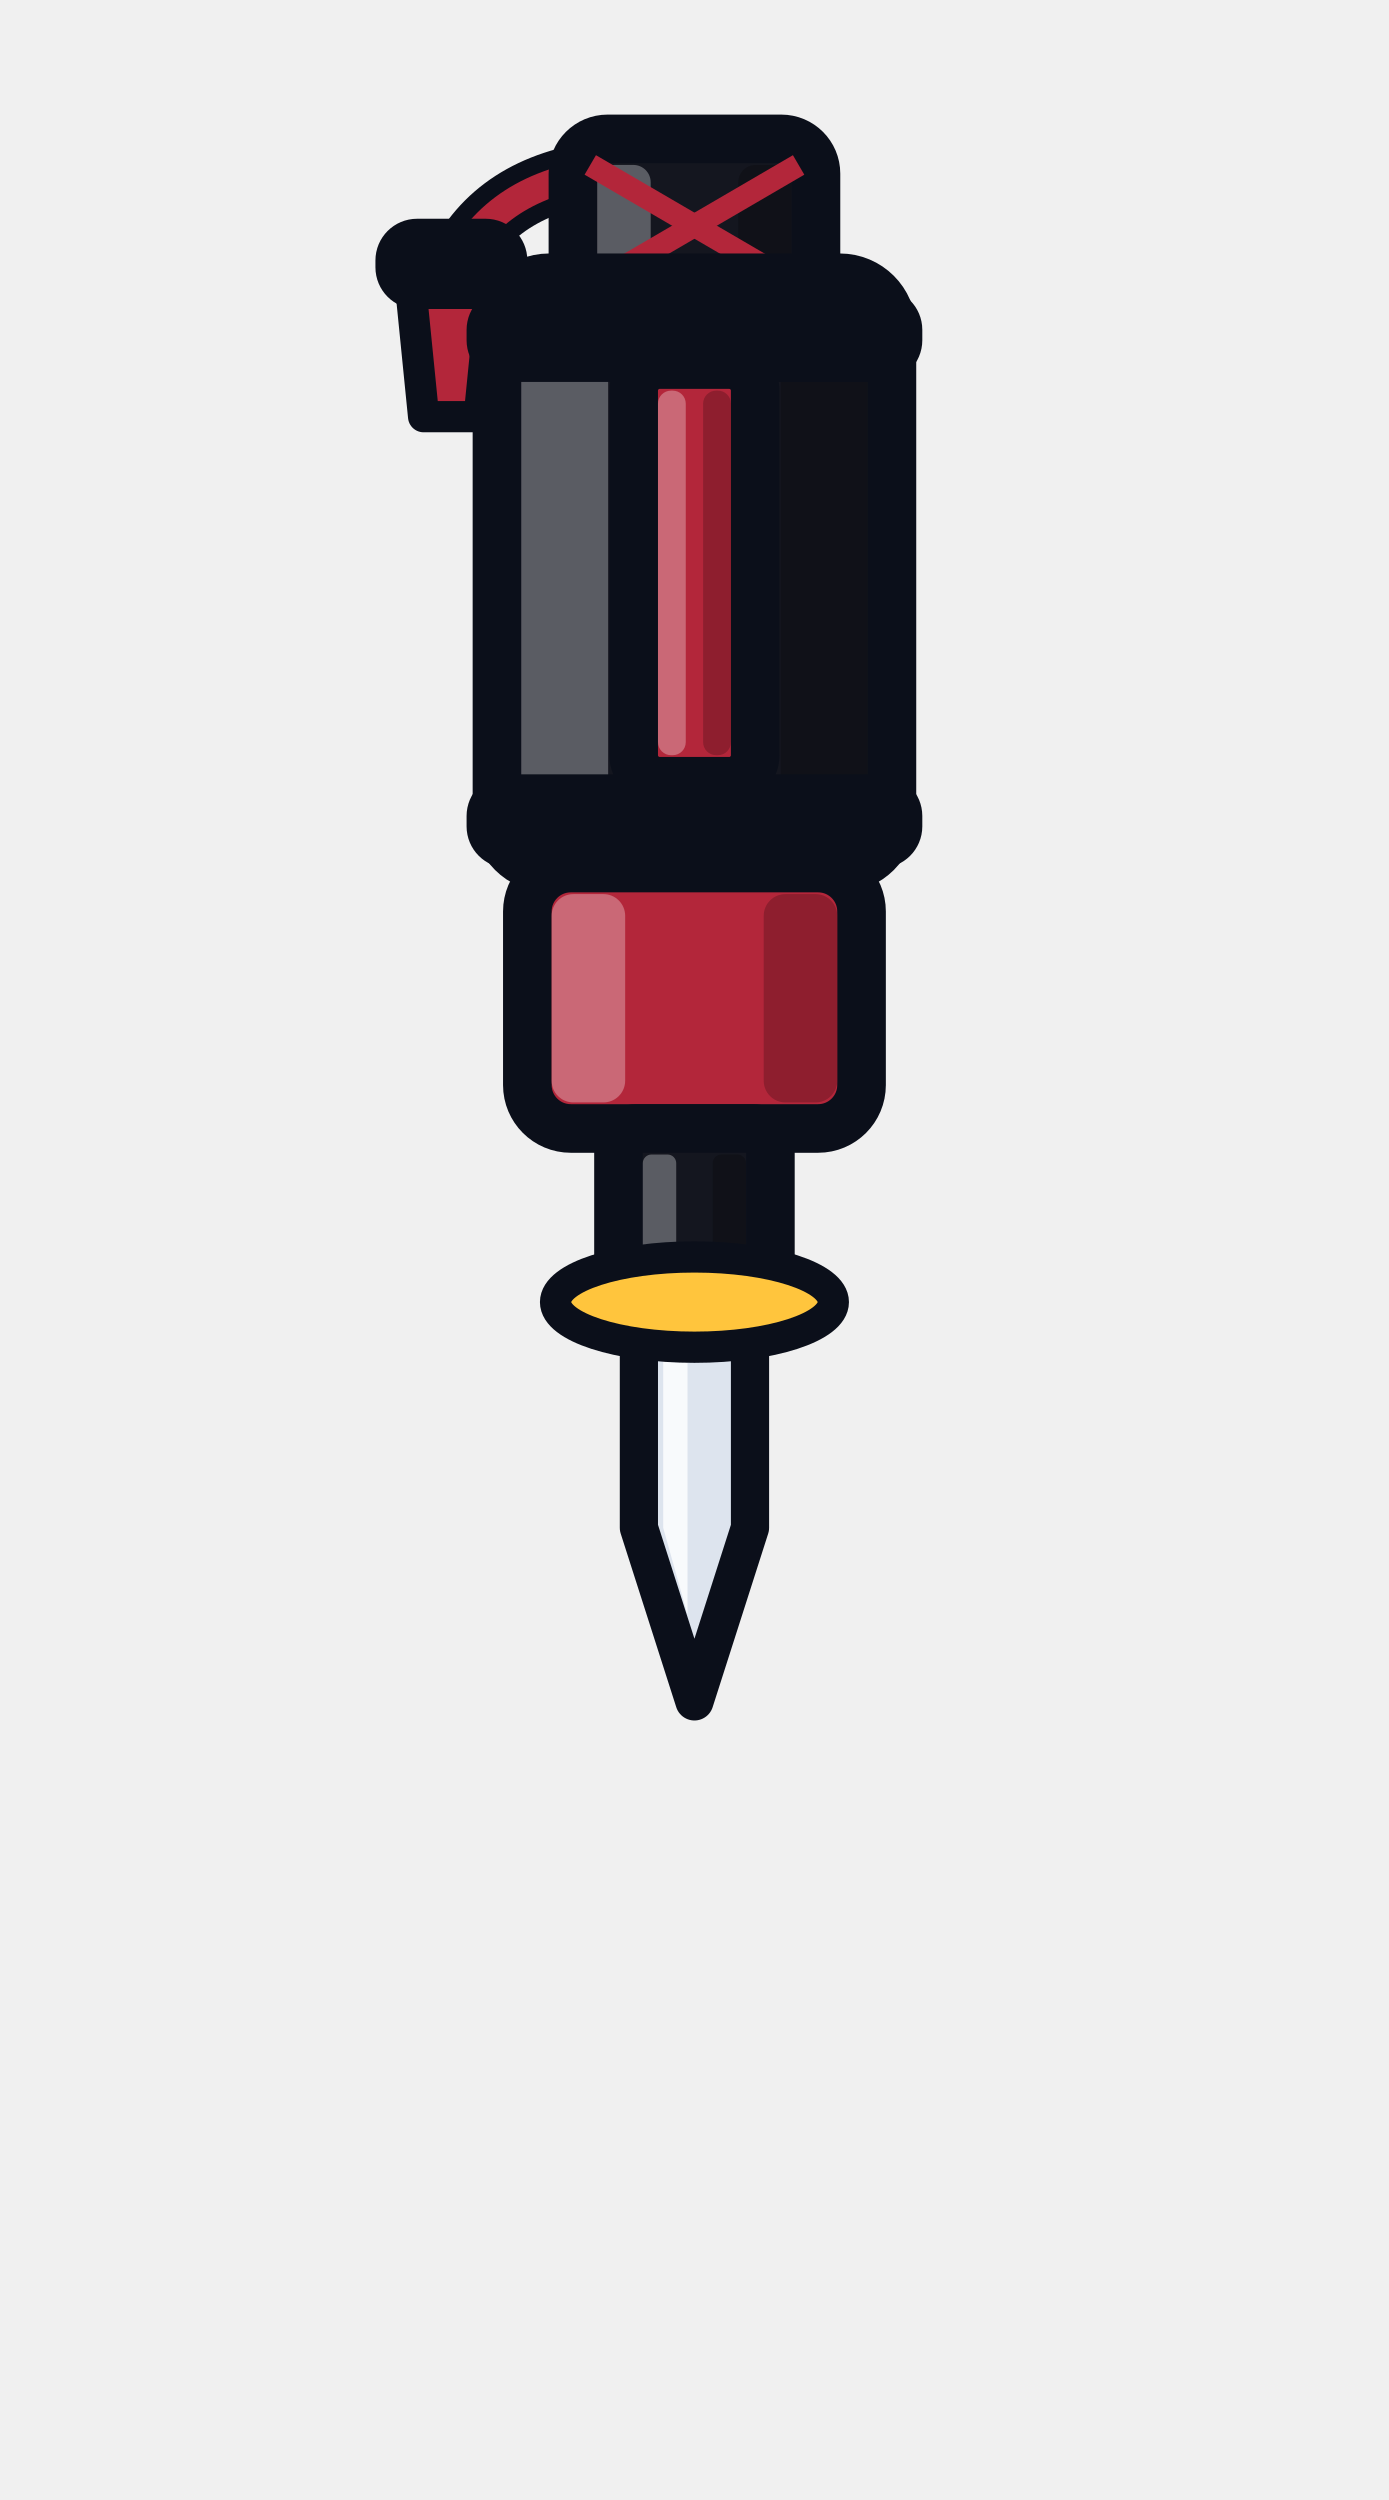
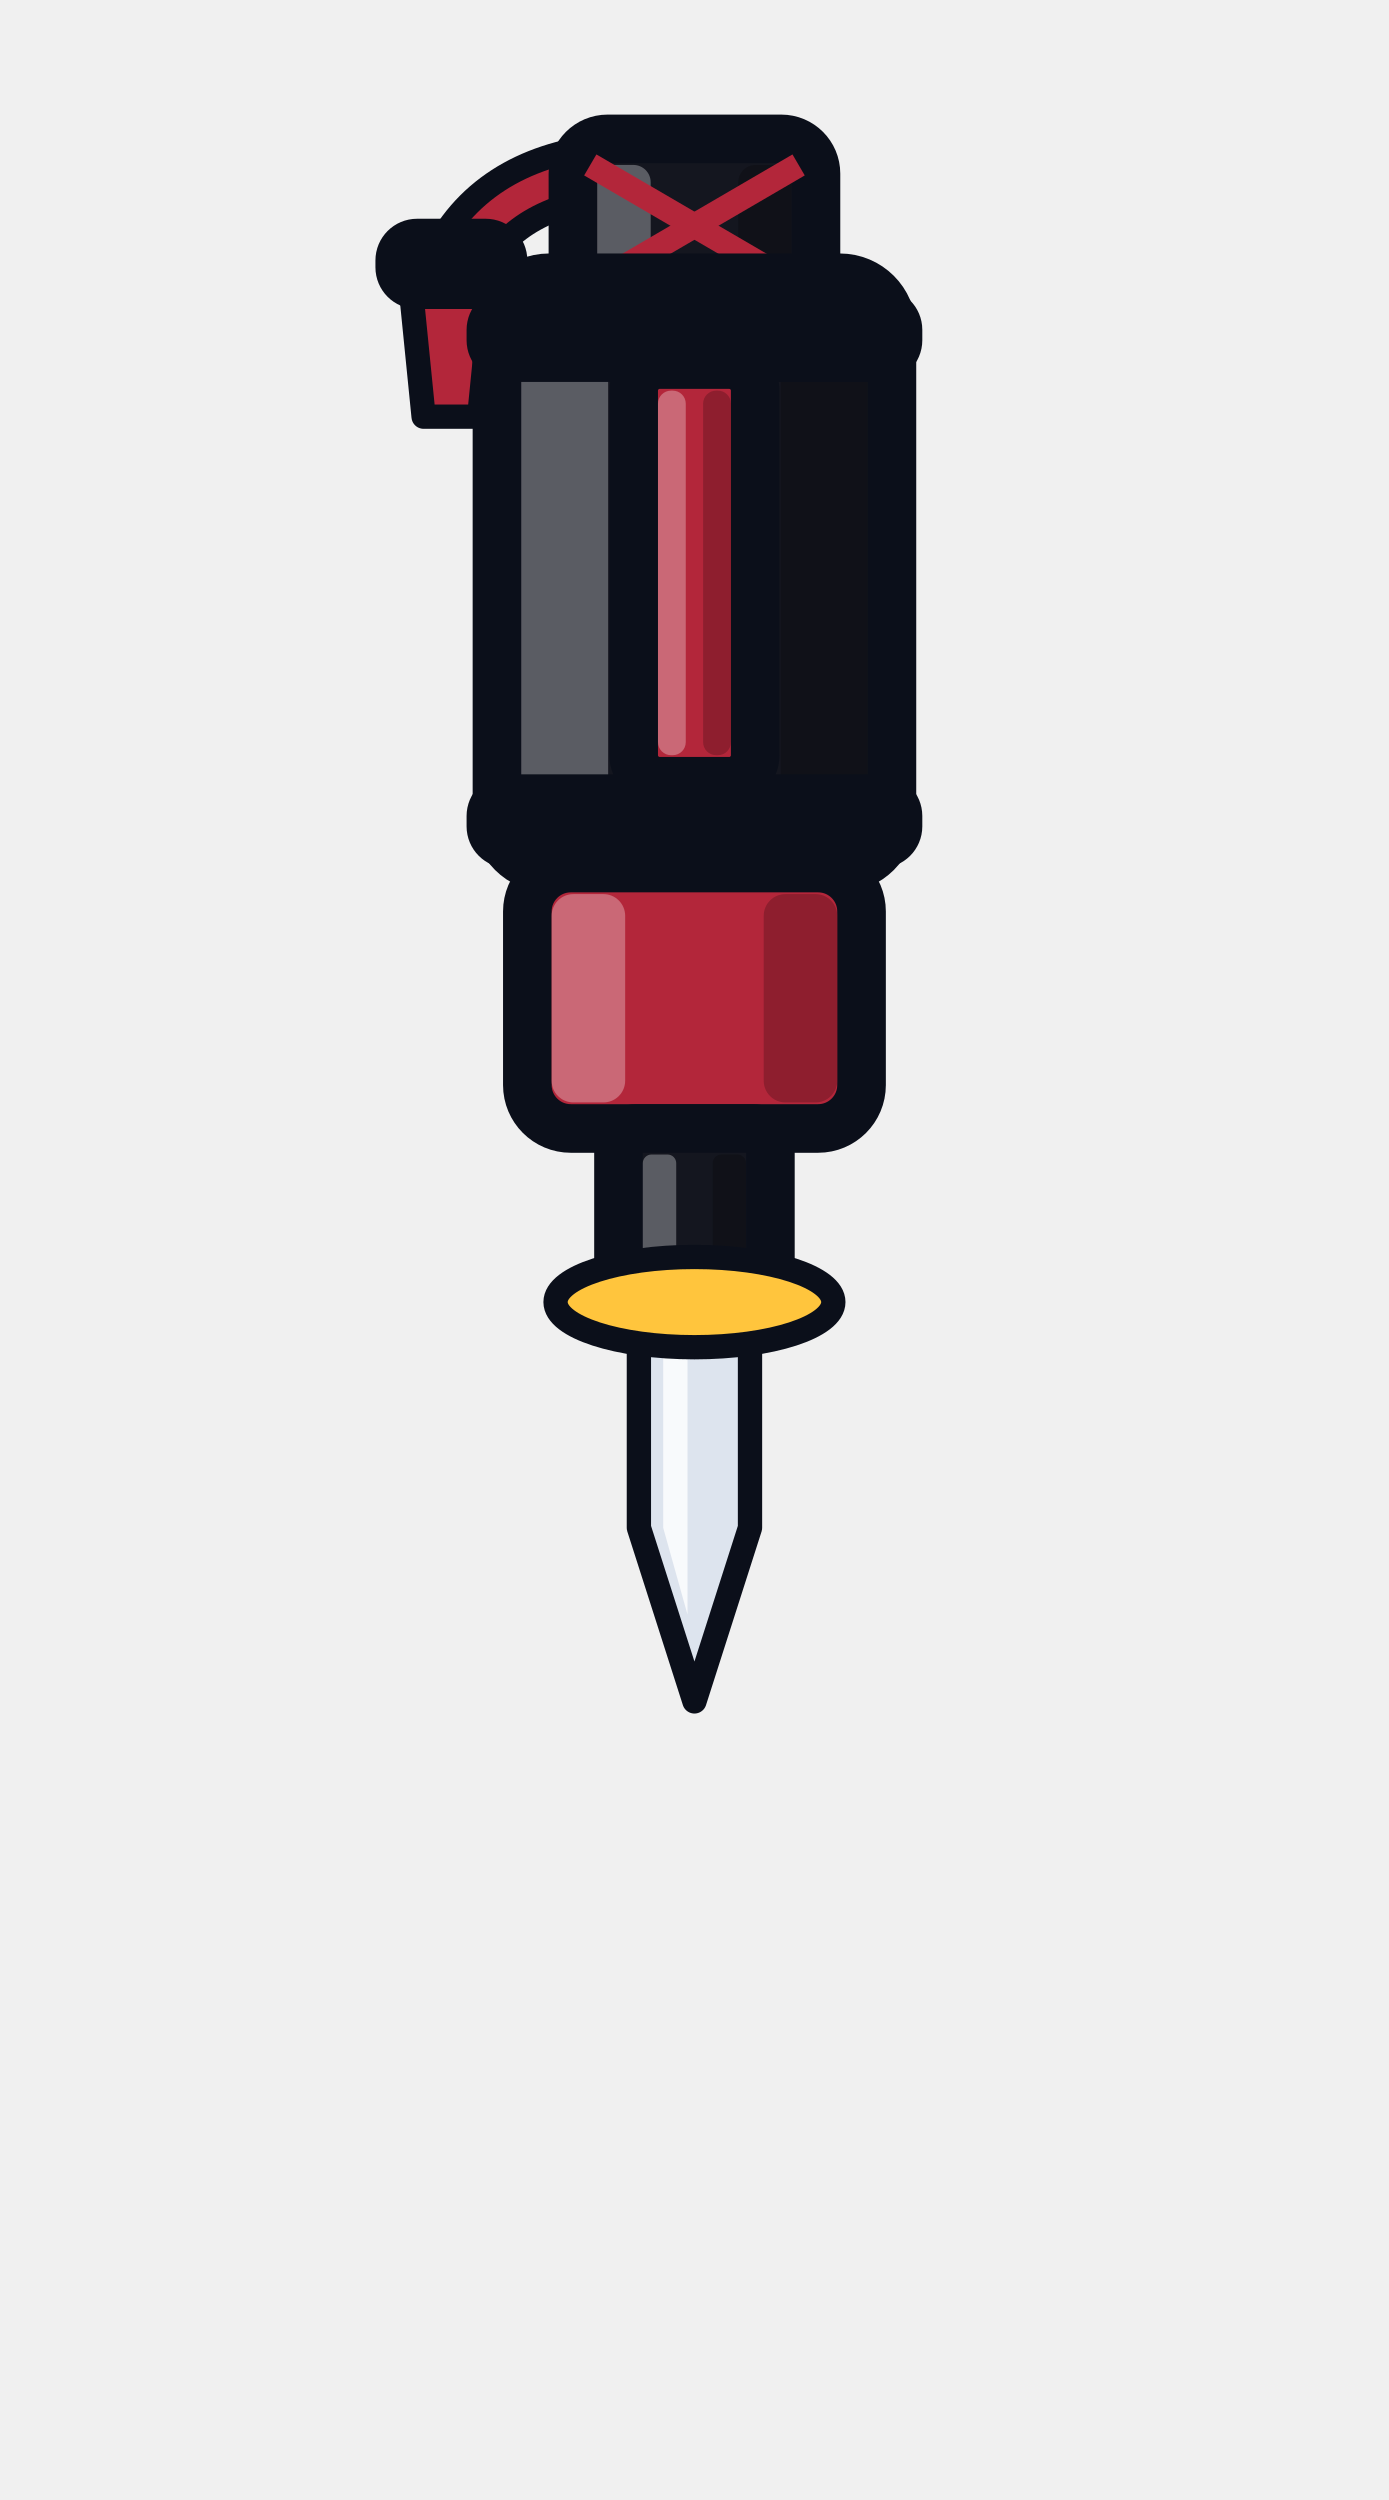
<svg xmlns="http://www.w3.org/2000/svg" viewBox="-40 0 80 144" width="320" height="576">
-   <path d="M-6 10 q-6 1 -8 6" fill="none" stroke="#0B0F1A" stroke-width="3.6" stroke-linecap="round" />
+   <path d="M-6 10 q-6 1 -8 6" fill="none" stroke="#0B0F1A" stroke-width="4.4" stroke-linecap="round" />
  <path d="M-6 10 q-6 1 -8 6" fill="none" stroke="#B3263A" stroke-width="1.6" stroke-linecap="round" />
-   <polygon points="-16.5,15 -11.5,15 -12.4,24 -15.6,24" fill="#B3263A" stroke="#0B0F1A" stroke-width="1.8" stroke-linejoin="round" />
+   <polygon points="-16.5,15 -11.5,15 -12.4,24 -15.6,24" fill="#B3263A" stroke="#0B0F1A" stroke-width="1.4" stroke-linejoin="round" />
  <rect x="-16.975" y="14" width="5.95" height="2.4" rx="1" fill="#FFC53D" stroke="#0B0F1A" stroke-width="2.8" stroke-linejoin="round" />
  <rect x="-7" y="8" width="14" height="10" rx="2" fill="#14161F" stroke="#0B0F1A" stroke-width="2.8" stroke-linejoin="round" />
  <rect x="-5.6" y="9.5" width="3.08" height="7" rx="1" fill="#727379" opacity=".75" />
  <rect x="2.52" y="9.5" width="3.08" height="7" rx="1" fill="#0d0e14" opacity=".6" />
  <g stroke="#B3263A" stroke-width="1.3">
-     <line x1="-6" y1="9.5" x2="6" y2="16.5" />
-     <line x1="6" y1="9.5" x2="-6" y2="16.5" />
+     <line x1="-6" y1="9.5" x2="6" y2="16.5" stroke-width="1.4" />
+     <line x1="6" y1="9.5" x2="-6" y2="16.5" stroke-width="1.4" />
  </g>
  <rect x="-11.375" y="16" width="22.75" height="34" rx="3" fill="#14161F" stroke="#0B0F1A" stroke-width="2.8" stroke-linejoin="round" />
  <rect x="-9.975" y="17.5" width="5.005" height="31" rx="1.5" fill="#727379" opacity=".75" />
  <rect x="4.97" y="17.5" width="5.005" height="31" rx="1.5" fill="#0d0e14" opacity=".6" />
  <rect x="-3.5" y="21" width="7" height="24" rx="1.5" fill="#B3263A" stroke="#0B0F1A" stroke-width="2.8" stroke-linejoin="round" />
  <rect x="-2.1" y="22.5" width="1.6" height="21" rx="0.75" fill="#d17d89" opacity=".75" />
  <rect x="0.5" y="22.5" width="1.6" height="21" rx="0.75" fill="#741926" opacity=".6" />
  <rect x="-11.725" y="18" width="23.45" height="2.6" rx="1" fill="#FFC53D" stroke="#0B0F1A" stroke-width="2.8" stroke-linejoin="round" />
  <rect x="-11.725" y="46" width="23.45" height="2.6" rx="1" fill="#FFC53D" stroke="#0B0F1A" stroke-width="2.8" stroke-linejoin="round" />
  <rect x="-9.625" y="50" width="19.25" height="15" rx="2.5" fill="#B3263A" stroke="#0B0F1A" stroke-width="2.8" stroke-linejoin="round" />
  <rect x="-8.225" y="51.5" width="4.235" height="12" rx="1.25" fill="#d17d89" opacity=".75" />
  <rect x="3.99" y="51.5" width="4.235" height="12" rx="1.25" fill="#741926" opacity=".6" />
  <rect x="-4.375" y="65" width="8.75" height="10" rx="1" fill="#14161F" stroke="#0B0F1A" stroke-width="2.8" stroke-linejoin="round" />
  <rect x="-2.975" y="66.5" width="1.925" height="7" rx="0.5" fill="#727379" opacity=".75" />
  <rect x="1.05" y="66.5" width="1.925" height="7" rx="0.5" fill="#0d0e14" opacity=".6" />
-   <polygon points="-3.2,76 3.2,76 3.2,88 0,98 -3.2,88" fill="#DDE4EE" stroke="#0B0F1A" stroke-width="2.2" stroke-linejoin="round" />
+   <polygon points="-3.2,76 3.2,76 3.2,88 0,98 -3.2,88" fill="#DDE4EE" stroke="#0B0F1A" stroke-width="1.4" stroke-linejoin="round" />
  <polygon points="-1.8,78 -0.4,78 -0.4,93 -1.8,88" fill="#fff" opacity=".8" />
-   <ellipse cx="0" cy="75" rx="8" ry="2.6" fill="#FFC53D" stroke="#0B0F1A" stroke-width="1.8" />
+   <ellipse cx="0" cy="75" rx="8" ry="2.6" fill="#FFC53D" stroke="#0B0F1A" stroke-width="1.4" />
</svg>
